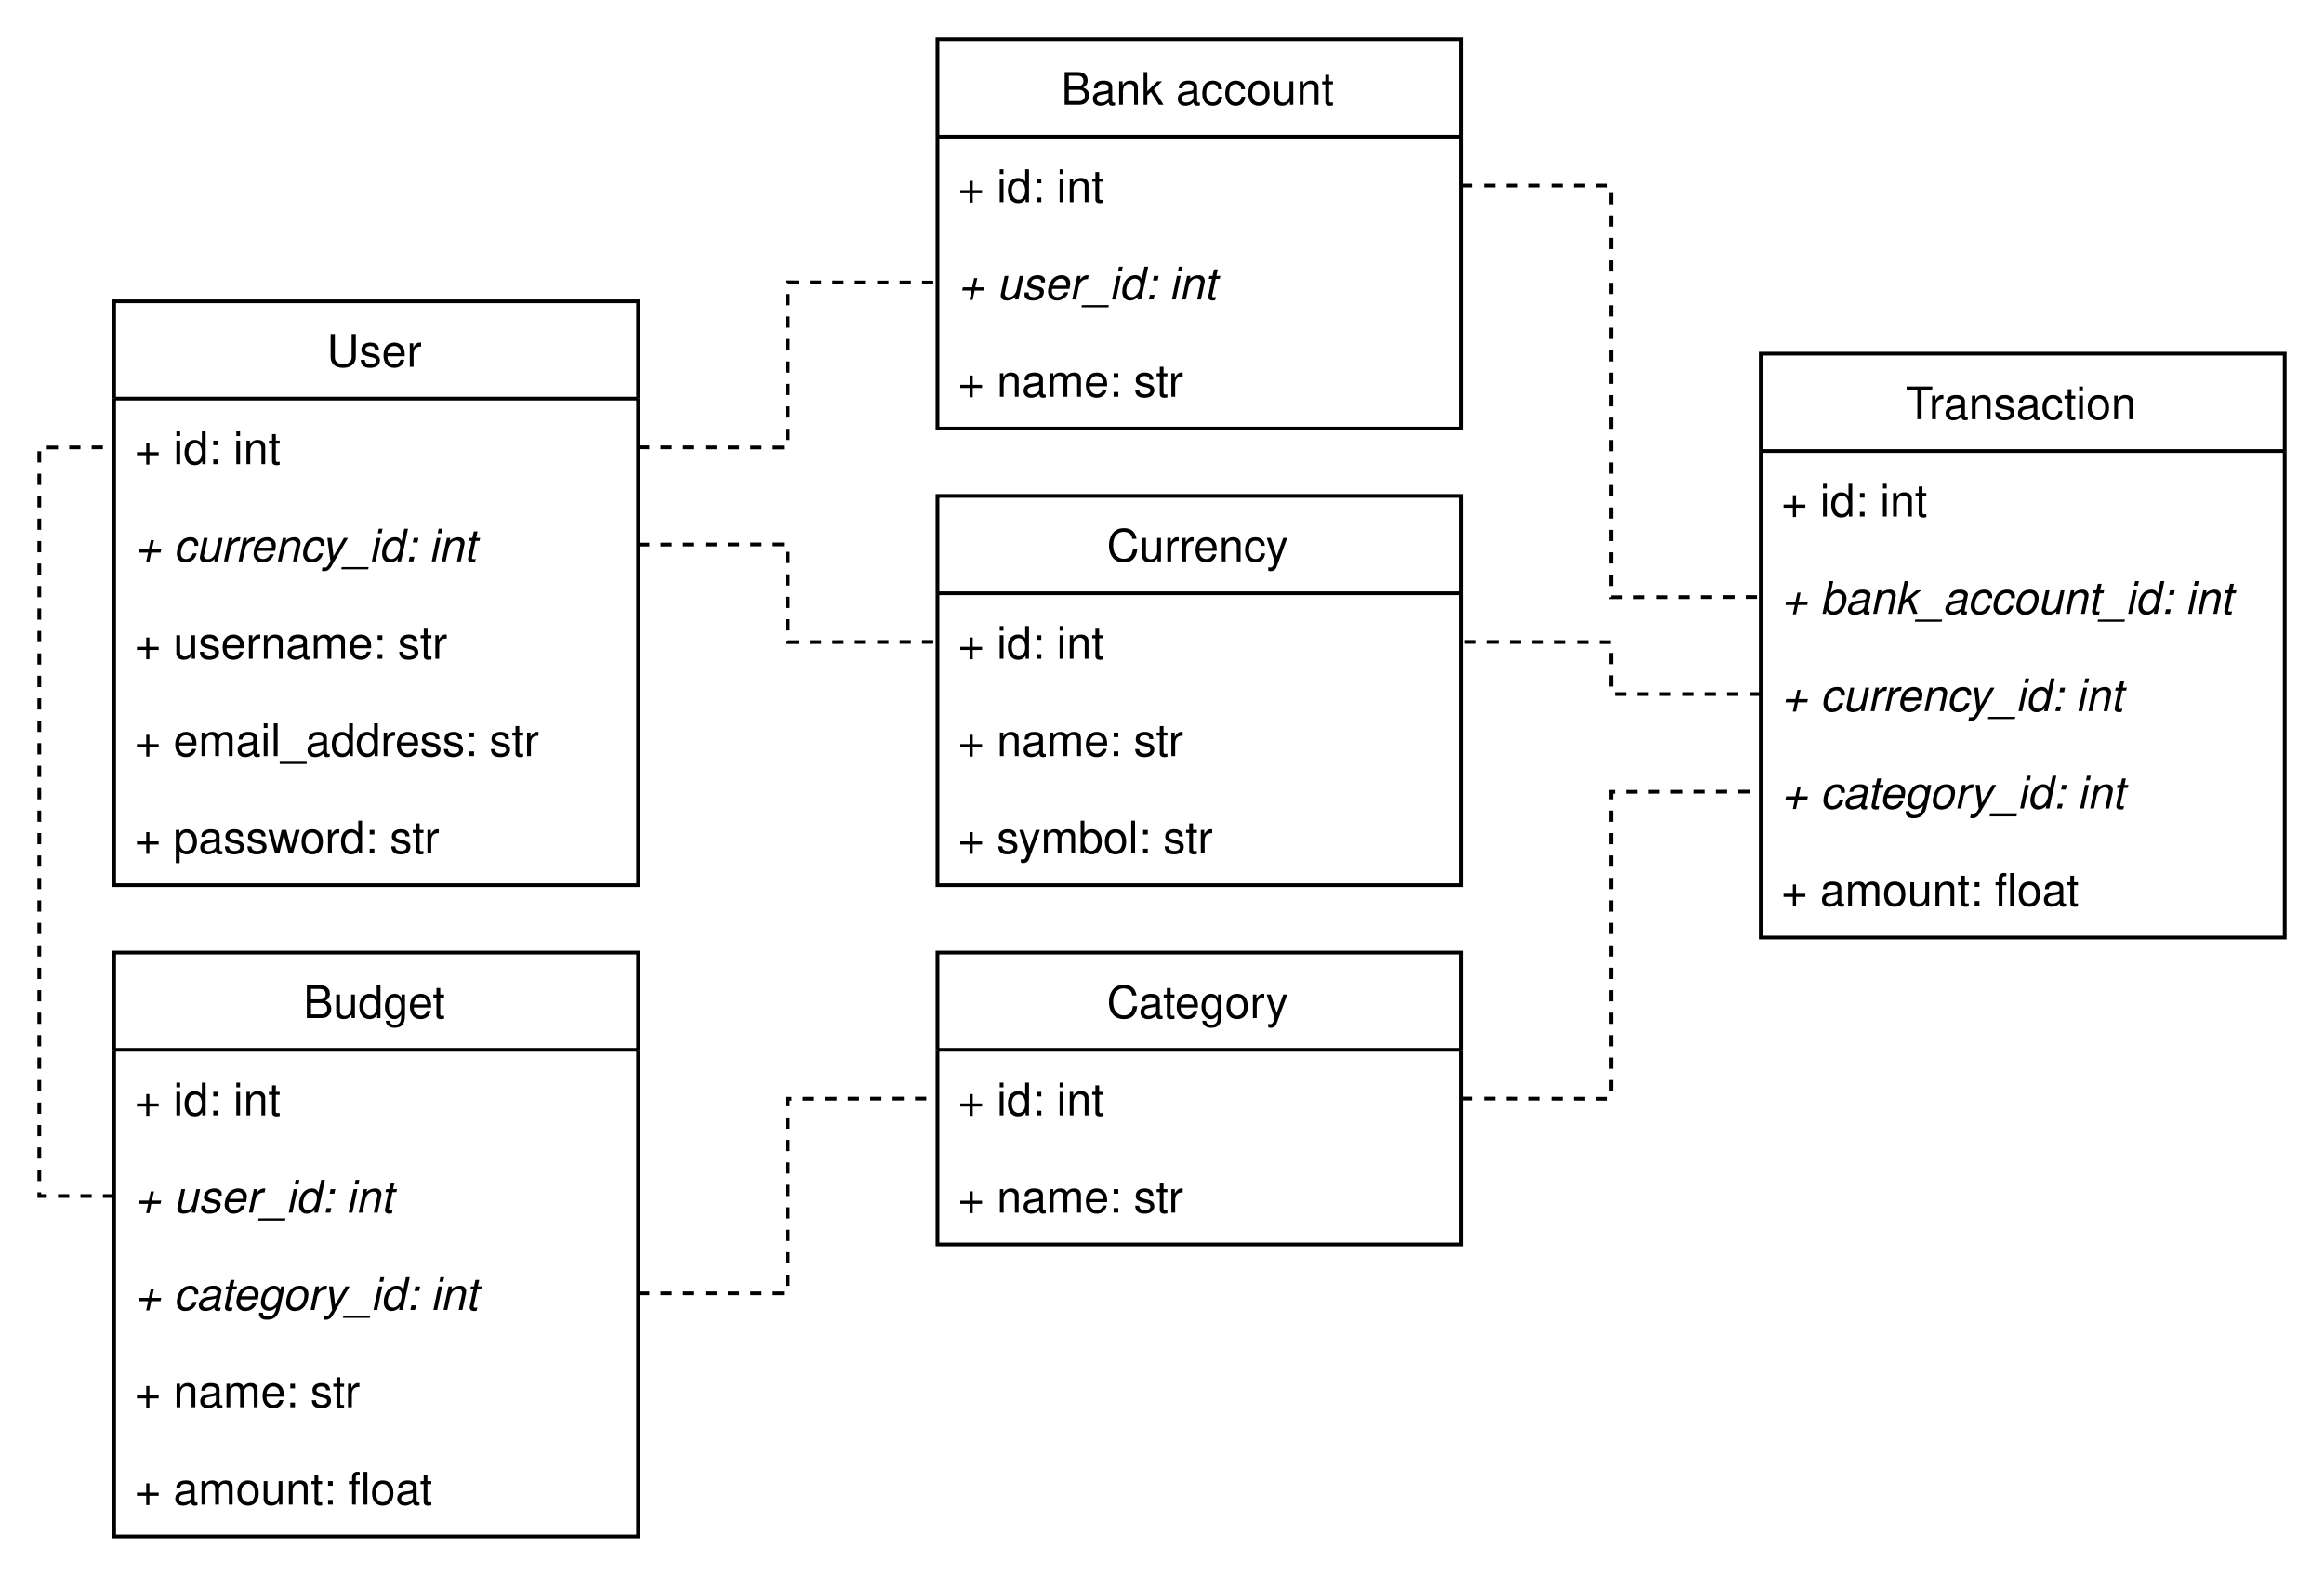
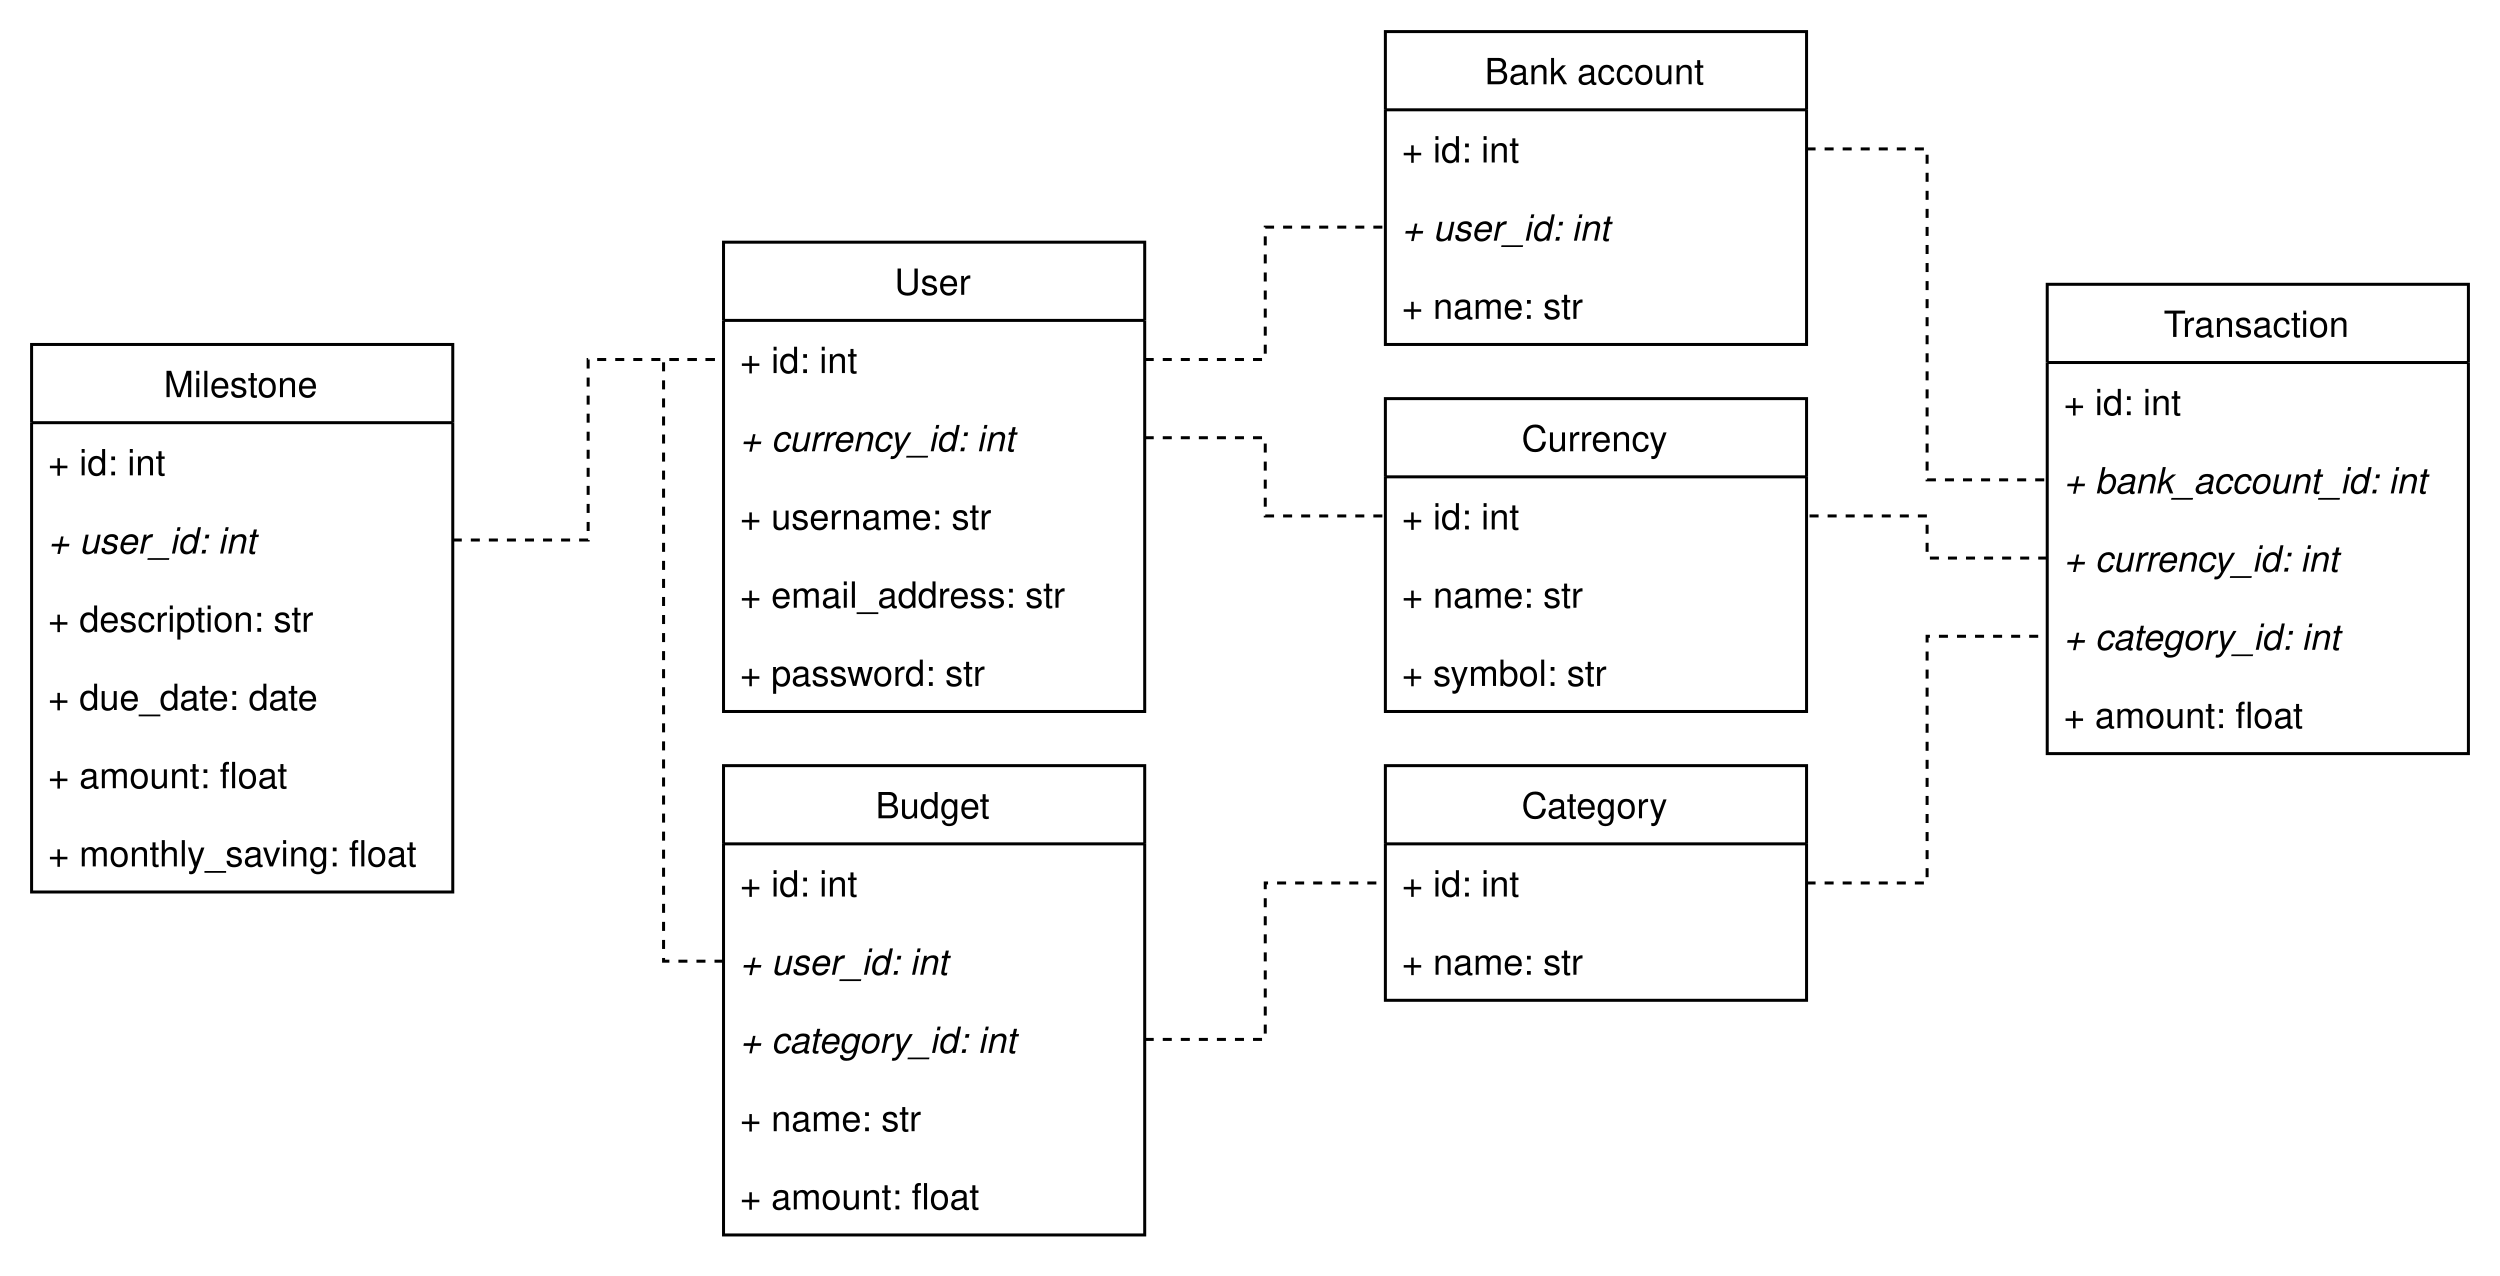
- <svg xmlns="http://www.w3.org/2000/svg" version="1.1" width="621px" height="424px" viewBox="-0.5 -0.5 621 424" content="&lt;mxfile host=&quot;app.diagrams.net&quot; modified=&quot;2022-11-17T09:29:36.815Z&quot; agent=&quot;5.0 (Windows NT 10.0; Win64; x64) AppleWebKit/537.36 (KHTML, like Gecko) Chrome/107.0.0.0 Safari/537.36&quot; etag=&quot;z0_OmRBKhS8lNMGH6WQk&quot; version=&quot;20.5.3&quot; type=&quot;google&quot; pages=&quot;2&quot;&gt;&lt;diagram id=&quot;XbjiRcQghWs7QBa4_PHC&quot; name=&quot;Pagina-1&quot;&gt;7Vxtc5s4EP41nrn70AwSBuyPjZ00M21urpfmLrlvspENLUYuyHGSX18RJGMsYdPwIqV3HzJjvSBgd59Hu6slA3uyevyQoHVwTXwcDaC1TEJ/YE8HEAL2xzrWaIlLHdmMm/BZdFq8dxP6OC1NpIRENFyXO+ckjvGclvpQkpBtedqCRPJj3MxRhKXef0KfBrwXuONi4AqHy4DfaQS9fGCFxGT+4GmAfLLd67IvBvYkIYTmv1aPExxlkhFyya+7rBjdPViCY1rngsXHz1t6bt+uF7dfJ7cf0Xz14L0b8mejT+KFsc/enzdJQgOyJDGKLore84RsYh9nq1qsVcz5RMiadQLW+RVT+sR1hzaUsK6AriI+yh44ebrj17807rPGmSOa08f9wenTruW/zzTImjGJcd5zGUYRH5clwoWUkk0yx0fEIAwJJUtMj8yz83mZjPZuwOX9AZMVZs/LJiQ4QjR8KNsQ4pa33M0rtMV+cIX9hPLcfN0HFG34nX5jt5rEvyuV+gnNGPBKikBRuIzZ7zkTGE5YxwNOaMiM/z0fWIW+n+scp+Ezmr2sl4l6TcKYvryPcz5wpkrhHzM4jk6+YgGS7AHw41HZ8tF31hl0XQ62p7wP5q3a0ueL/5m9TLEygKpFxfVksUiZjRzqbveAr1cncLWA8TGkdwX8WOt+b6RAYtYogCgAXGD2vgRZUwEMHKMQDEYyhC3TISzstDmGGYSbIZZDVLBKqxj9Hl/6393n4C/Xn00W8P6PyWgkNgBN+yUYdLBfHkChNfwp5Qd7Qpvy5o55YJOwUg2rfbVU2+YxrEHbbQa3HvZASUW3KZP0oX4KSGVq2QYhxTdr9GKhWxZklLVWadX1iQq6VtknsHl7W8QEI94V7EUDYlrrGweU5HSO4m/ZneZzJhuqXWIOPC0xAPoUmaOVuo0JdeyanhI0ylHyZOrOQh1gsp/ktOgmAQBKcALNiFzEUMBSrdo9zduSOgN2U4mzArKabdJe+MoeH/AV9M6cehzvdMXxUC9jmRLbjeoyFjCKsqDC3TSes4TNtZKf8SzXKYOqHdYq52dAF8HfMUPcU+iXBMUpmtOQxPo9LrssbNvT7KOKzcUM/gLa+Gv8Jj0ukQU1KVo+nZqyWvS5LHvcjK96CJeBUhn/ORehLsRGZkFMdoPN9xCEybUBMduzPdMhNpZ0hBaL7GBZZ7Qi7fVWzb2+s1hl9D8RvaBjWHez94yiIuEEvikqEkbXzmHy2HgqEsa1n/Xd+EvcMNvrhwnOQxg2ilPaTcpcfzjimURR+sIRcQR++qx8aBRFAXknNp+ihNG14y2N7GYUJY7L3fIVHTKWnANLVXTVo+sk8ZJ210neeieI4iXhaxvG60OrLL/hENZNlHd2GKq3KsOYo71dPexJ59MyitmhopDR+FSTMLqWjvcappr4UuO+iH3HG4XKlgxR6zVDFLRmCubqMzqGO0rakZSi+sBy+mT5sVaO6qRy7FUc5b1NjrLfYjpcGF0r3qftuSVMiVqtpqd5Q+WqPVCYXFOye5XsmxKtFAaHnk4KU9YXypR/HUbMr8wIopGjWiEchQir5aWvPk8pK73f1RhRJ1xd/1ujTrgvrlfevOK7Gp2JhjbrhIcnmB46oMzJ7RB9mc464fljJtdurVkjsgLDA7bqtdbsGf4dfvk2+3wVTP+d3lzdXW/Aje7vALvIjf4sXynlooiolfNgT3ylvLkiMarbNX0lX1Xb5tGjG2ipyaVxeWx5Va8DylK+seZS9S4OU3tFY8WXMP2gESiOUn8lODon3AfbsxqepAq82X3hTY5sJpuEiWHeMAPfgq/gjg+PK/pMtyulpfcc1YjYptoHqFvnqYudFB8cv9HYpto2j/kKYAxacg66OEQ9Zld7KtukioxLjwHMISkZEMDo+d8J5pNS3c/9RlpdJnkD/qVYyT3hMoGx47RCSuAAXt2Rkly6rDmpIjlKboecxJrFP27KRVr8byv74gc=&lt;/diagram&gt;&lt;diagram id=&quot;Fi_qmLKG6iEliggEtveL&quot; name=&quot;Pagina-2&quot;&gt;7Vxtc6I6FP41frx3JL5/rNp2d9bO7WzvS+9+6aQQIdtAvCGu2l9/EwgiQpQqiLObGac1h4SE8zxwznmMtjoTf33P4MJ7oA4iLdB21q3OtAXACLTFX2nYxIbuCMQGl2EnNlmp4Qm/I2VU49wldlCY6cgpJRwvskabBgGyecYGGaOrbLc5JdlZF9BFOcOTDUne+g92uKesVn+UHviEsOupqYdgEB/wYdJZXUnoQYeudkyd21Znwijl8Tt/PUFE+i7xSzzuTnN0uzCGAl5mwMPzOxs7VvjtcTB9mQXB5//Q37+ps/yAZKku+K8QMbVgvkm8EK6wT2AgWuM5DfiTOtIWbdvDxJnBDV3KVYQc2m9Ja+xRht9Ff0jEIUsYxGHGFcigL8+GCZlQQpkwBDSaIB30JE+mpmEoFMMek6u19kwPcJ3pOIMhTxZICYGLEL9GS5YDfchcHIwp59RXnZQbEONorfWvtUVNsB1RH3G2EV3UgE5CWcX0Tk+1Vzu86Sqbt0MZq9dXfFVcdbfnTuEUbxSiH0AX5NBtgbEadCP/iyvbh1o4gEdIMfqG9qApQAsS7AaiSdBcDpMexOLuuVFmThfyZAto48CdRX2m3dTyVXlBmqgYOyfRHeJhx0GBBJNyyOHrlmwLKpYceak3Fi/hzEn7916rJxY+EW0rbYuX7M74hAbiWiCOQESCFiskqZHhcbcU/PobKM8JxQHQL0cBUAEDloP71Vf/zmb0Pni7uf3jzaPfCu7vmAH2kokLszcvhgpZKoC6qNADl6NC4fI6GiosxQM/gD6KeSAc9MvyoC7oB8OGoe9qoEc+xOQFOo4ImqHBvy78rXa3YQL0NARYwDBcUeYY7GvDvlMyC6wN+34O+zEM3uRMtk2XBWHfJPvHk/1eJ5vsg2HZZD95FlSO88Ak+3Un+/2rSfYLlzc8kOGZRL+6RP8wDRpP9EcaGpgk/7xAfxj2xpP8RH7awZSJ+O4gRzlROMWjLg0gmVEJTxQevyPONypIwyWnMiZzPwnhwiFs86zGR41/ZUO4WjWn692D08225dxI8TXli7DcYXlB0XEHhl60rmiSNebPO+93phCtdAbZ2E7guCi5k9Pruk2tCmfZ73CIFw6jS2ajA55VN7RIZ1x0iCDDYoIwRCDHP7LrqB7+vNTzJ4NBCG2OaWCSvBOSvEFvT9Htl6zj6lN0LSPp1i/pXo+mW7w+nZL3Kuq6F1XVmXyvQmH3epTd7/OZO3vvztH8C76fzEaf6dNMm/cbkf/iXGg+C9RpvTbkyKXMkOFyZGhe97V0wi/0I+kvIoLwO/x1qVAf+o0rv1Y/h+rxuqmxmjFbEx4pICus7gYlq7s47WqsvMvLuxP1RDe1XQUCfg+UfFYnEb56hHVpnAnY1ZV2gysv7Yx2W1OsPgx845o9yIu3P0uoPkXerTC8J4/V4/G922R8B3n5drx05IpNdD9/L27p6F7jXlyj3NYe3nWsuJbwDnTijPmEvlph5ggRmg/3Ol3GqHQXJ0Pjki3QfZ5jkv7zkv4jwDcvz4L83kwjz14K/cbl2eSbgj9hzVdh/ZaEyuP1W6Pbb8DQgFkCzG5JMMGFsCz8PD1/X54N1McUk1N33V3RRrpD30bcRb8QgHPRV0MfaZQ9byX/9t52rkQkSE4Rr0uN2uPQdhmn0yqv8EzUBo0c34zG8/FPcLrtklVdJV/B0PPWSDwVSTz6m+gqFJ7C5ekEHlPKlU7mT4C98R14ujou3PivlBjg6wL+ktpN4fJGjWb928bVZP2H9qfWnvZpkBTN9Fd24mQu/amizu3/&lt;/diagram&gt;&lt;/mxfile&gt;" style="background-color: rgb(255, 255, 255);">
+ <svg xmlns="http://www.w3.org/2000/svg" version="1.1" width="831px" height="424px" viewBox="-0.5 -0.5 831 424" content="&lt;mxfile host=&quot;app.diagrams.net&quot; modified=&quot;2022-11-17T09:53:35.088Z&quot; agent=&quot;5.0 (Windows NT 10.0; Win64; x64) AppleWebKit/537.36 (KHTML, like Gecko) Chrome/107.0.0.0 Safari/537.36&quot; etag=&quot;NIjxlLMjN4sJdevottyI&quot; version=&quot;20.5.3&quot; type=&quot;google&quot; pages=&quot;2&quot;&gt;&lt;diagram id=&quot;XbjiRcQghWs7QBa4_PHC&quot; name=&quot;Pagina-1&quot;&gt;7Vxtc5s4EP41nrn70AwSBuyPjZ00M21urpfmLrlvspENLUYuyHGSX18RJGMsYdPwIqV3HzJjvSBgd59Hu6slA3uyevyQoHVwTXwcDaC1TEJ/YE8HEAL2xzrWaIlLHdmMm/BZdFq8dxP6OC1NpIRENFyXO+ckjvGclvpQkpBtedqCRPJj3MxRhKXef0KfBrwXuONi4AqHy4DfaQS9fGCFxGT+4GmAfLLd67IvBvYkIYTmv1aPExxlkhFyya+7rBjdPViCY1rngsXHz1t6bt+uF7dfJ7cf0Xz14L0b8mejT+KFsc/enzdJQgOyJDGKLore84RsYh9nq1qsVcz5RMiadQLW+RVT+sR1hzaUsK6AriI+yh44ebrj17807rPGmSOa08f9wenTruW/zzTImjGJcd5zGUYRH5clwoWUkk0yx0fEIAwJJUtMj8yz83mZjPZuwOX9AZMVZs/LJiQ4QjR8KNsQ4pa33M0rtMV+cIX9hPLcfN0HFG34nX5jt5rEvyuV+gnNGPBKikBRuIzZ7zkTGE5YxwNOaMiM/z0fWIW+n+scp+Ezmr2sl4l6TcKYvryPcz5wpkrhHzM4jk6+YgGS7AHw41HZ8tF31hl0XQ62p7wP5q3a0ueL/5m9TLEygKpFxfVksUiZjRzqbveAr1cncLWA8TGkdwX8WOt+b6RAYtYogCgAXGD2vgRZUwEMHKMQDEYyhC3TISzstDmGGYSbIZZDVLBKqxj9Hl/6393n4C/Xn00W8P6PyWgkNgBN+yUYdLBfHkChNfwp5Qd7Qpvy5o55YJOwUg2rfbVU2+YxrEHbbQa3HvZASUW3KZP0oX4KSGVq2QYhxTdr9GKhWxZklLVWadX1iQq6VtknsHl7W8QEI94V7EUDYlrrGweU5HSO4m/ZneZzJhuqXWIOPC0xAPoUmaOVuo0JdeyanhI0ylHyZOrOQh1gsp/ktOgmAQBKcALNiFzEUMBSrdo9zduSOgN2U4mzArKabdJe+MoeH/AV9M6cehzvdMXxUC9jmRLbjeoyFjCKsqDC3TSes4TNtZKf8SzXKYOqHdYq52dAF8HfMUPcU+iXBMUpmtOQxPo9LrssbNvT7KOKzcUM/gLa+Gv8Jj0ukQU1KVo+nZqyWvS5LHvcjK96CJeBUhn/ORehLsRGZkFMdoPN9xCEybUBMduzPdMhNpZ0hBaL7GBZZ7Qi7fVWzb2+s1hl9D8RvaBjWHez94yiIuEEvikqEkbXzmHy2HgqEsa1n/Xd+EvcMNvrhwnOQxg2ilPaTcpcfzjimURR+sIRcQR++qx8aBRFAXknNp+ihNG14y2N7GYUJY7L3fIVHTKWnANLVXTVo+sk8ZJ210neeieI4iXhaxvG60OrLL/hENZNlHd2GKq3KsOYo71dPexJ59MyitmhopDR+FSTMLqWjvcappr4UuO+iH3HG4XKlgxR6zVDFLRmCubqMzqGO0rakZSi+sBy+mT5sVaO6qRy7FUc5b1NjrLfYjpcGF0r3qftuSVMiVqtpqd5Q+WqPVCYXFOye5XsmxKtFAaHnk4KU9YXypR/HUbMr8wIopGjWiEchQir5aWvPk8pK73f1RhRJ1xd/1ujTrgvrlfevOK7Gp2JhjbrhIcnmB46oMzJ7RB9mc464fljJtdurVkjsgLDA7bqtdbsGf4dfvk2+3wVTP+d3lzdXW/Aje7vALvIjf4sXynlooiolfNgT3ylvLkiMarbNX0lX1Xb5tGjG2ipyaVxeWx5Va8DylK+seZS9S4OU3tFY8WXMP2gESiOUn8lODon3AfbsxqepAq82X3hTY5sJpuEiWHeMAPfgq/gjg+PK/pMtyulpfcc1YjYptoHqFvnqYudFB8cv9HYpto2j/kKYAxacg66OEQ9Zld7KtukioxLjwHMISkZEMDo+d8J5pNS3c/9RlpdJnkD/qVYyT3hMoGx47RCSuAAXt2Rkly6rDmpIjlKboecxJrFP27KRVr8byv74gc=&lt;/diagram&gt;&lt;diagram id=&quot;Fi_qmLKG6iEliggEtveL&quot; name=&quot;Pagina-2&quot;&gt;7Vzvc6I4GP5r/Hg3AqL2Y7U/tnt2trf2bnv7xUkhQraBeCFU7V+/CQZRIUotiLObmc7UBAIveR54n/cJ2rKGweKWgpl/T1yIW2bbXbSsq5ZpGu2Oxf+JnuWqx7Z7qw6PIlfulHWM0RtMR8reGLkw2tqREYIZmm13OiQMocO2+gClZL6925Tg7bPOgAdzHWMH4HzvN+QyX/Ya3YtswyeIPF+eum/K6wtAurO8ksgHLplvdFnXLWtICWGrT8FiCLGYvHReVuNuFFvXgVEYsjID7p/e6MA1ou8PvavJKAzv/of//iGP8gpwLC/4nwhSGTBbprMQzVGAQchbgykJ2VhuafO24yPsjsCSxCKKiAHnJW0NfELRG98fYL7J4B18M2USZLMrjoYwHhJMKO8ISXKCbNBYHEyehsKID3tIr9bY6boHi60dRyBiaYAEYzCL0HMSshgYAOqhcEAYI4HcSU4DpAwulPNrrFHjdIckgIwu+S5ygJVSVjLdsmV7vsGbjuzzNyhj2F3JV8lVb33sDE7+QSL6DnTNHLotcyAHXYr//Mp2oeYTwBKkKHmBO9AUoAUw8kLexHAqhokZRPzuuZTdjMzEwWbAQaE3Sva56mQ9X+UsiC7Cx05xcof4yHVhKMAkDDDwvCbbjPCQk1myB/yPT+aw/afdsnngQ942sjb/E7tTNiQhvxaAEhAhp8UcCmps8bhTCn71DZTnhOSA2S1HAbMCBsS92/nX4Mah5DZ8ubz+8uKT7wX394oBTkz5hTnLiabCNhXMuqhgm6ejQmF4loIKMX/ghyCAKx7wCfpteVAX9L1+w9B3FNDDACA8Aa7Lk2ak8a8Lf66CGyaArSDADETRnFBXY18b9lZJFVgb9t0c9gMQvogzOQ6JC9K+FvuHxb5tbYt9s19W7KfPgspx7mmxX7fY756N2C8Mr79H4WmhX53Q30+DxoX+hYIGWuR/LNHvh71xkZ/aTxuYUp7fXejKSeST4hOPhACPiIAnSY8/IGNLmaRBzIjIySxIUzifELp8kuOTxn+iwadaNq8WmxuvluuWeynM14wvvOcGiQtKtrsg8pO4kpMsEHva+LxxCt7KziAa6xO4Hkzv5Oy6rrNeibPYb3+K5xNGYurAPTMrb2guZzy4jyD9YoJQiAFDr9txVA9/3up5pCCMgMMQCbXIO0Lk9ewdR7dbso6rz9E1tKVbv6V7Pp5ucXwqJ++Z13UTWdVpvVehsXs+zu6P6cgbvXWmcPoXuh2OLu7IeKTU/drkPzkXmleBKq/XAQx6hGoynI4Mzfu+hsr4BUFi/SVE4PMOfl8q1Id+486v0c2herhuaqxm3K4JDxSQFVZ3vZLV3Up2NVbe5e3doXyi69quAgPfNks+q9MMXz3CKhmnE3Z1pV3vzEs77d3WlKv3A9+4Z2/mzdtfJVUfY+9WmN7Tx+rh/N5pMr+beft2ELsiYp3dP/4ubunsXuO7uNq5rT29q1hxLundVJkzeoW+WmPmABGaT/cqX0a7dCcnQ+OWralaz9Gi/2Oi/wDwzduzZv7dTG3Pngr9xu3Z9JuCv2DNV2H9lqbKw/Vbo6/fmH0NZgkwOyXBNE+EZeF6ev6+/DBQ73NMjn3r7oxepNv3bcRN9AsB+Cj6cugDSdTz2vJv77zOlZoE6SFWcclROxxah3E8rfIOz1C+oJHjm/Z43r+C02mXrOoq+QqGmrfa4qnI4lHfRGfh8BSGpzJ4dClXWswfAXvjb+Cp6rhoGTwTrIGvC/hTejeF4V00qvrXjbNR/fveT61d9pVF0n76/Hj3+dPcu/n7wfs2fvwyb0cF6uweYc5eMTdanr1fnvV3xHa/7Apc36wJYa3OqlRn6pvoLNRZYXj6C7LvoEG5FZcjaHBKtVYYnkqtuTByKJol35fTkq0m9E8p2QrDU/1OghvDiQuYLNOSTxr7arE/6YpbcXxtBfp6xa128E+54FYcn+rX8AKe9ny8nETglc+9JkGNJLCb1oDNVux1/o5C66iKfZ9QbmqZjjez38VdLb9kvy5sXf8E&lt;/diagram&gt;&lt;/mxfile&gt;" style="background-color: rgb(255, 255, 255);">
  <defs>
-     <clipPath id="mx-clip-34-111-132-26-0">
-       <rect x="34" y="111" width="132" height="26" />
-     </clipPath>
-     <clipPath id="mx-clip-34-137-132-26-0">
-       <rect x="34" y="137" width="132" height="26" />
-     </clipPath>
-     <clipPath id="mx-clip-34-163-132-26-0">
-       <rect x="34" y="163" width="132" height="26" />
-     </clipPath>
-     <clipPath id="mx-clip-34-189-132-26-0">
-       <rect x="34" y="189" width="132" height="26" />
-     </clipPath>
-     <clipPath id="mx-clip-34-215-132-26-0">
-       <rect x="34" y="215" width="132" height="26" />
-     </clipPath>
-     <clipPath id="mx-clip-254-41-132-26-0">
-       <rect x="254" y="41" width="132" height="26" />
-     </clipPath>
-     <clipPath id="mx-clip-254-67-132-26-0">
-       <rect x="254" y="67" width="132" height="26" />
-     </clipPath>
-     <clipPath id="mx-clip-254-93-132-26-0">
-       <rect x="254" y="93" width="132" height="26" />
-     </clipPath>
-     <clipPath id="mx-clip-474-125-132-26-0">
-       <rect x="474" y="125" width="132" height="26" />
-     </clipPath>
-     <clipPath id="mx-clip-474-151-132-26-0">
-       <rect x="474" y="151" width="132" height="26" />
-     </clipPath>
-     <clipPath id="mx-clip-474-177-132-26-0">
-       <rect x="474" y="177" width="132" height="26" />
-     </clipPath>
-     <clipPath id="mx-clip-474-203-132-26-0">
-       <rect x="474" y="203" width="132" height="26" />
-     </clipPath>
-     <clipPath id="mx-clip-474-229-132-26-0">
-       <rect x="474" y="229" width="132" height="26" />
-     </clipPath>
-     <clipPath id="mx-clip-254-285-132-26-0">
-       <rect x="254" y="285" width="132" height="26" />
-     </clipPath>
-     <clipPath id="mx-clip-254-311-132-26-0">
-       <rect x="254" y="311" width="132" height="26" />
-     </clipPath>
-     <clipPath id="mx-clip-34-285-132-26-0">
-       <rect x="34" y="285" width="132" height="26" />
-     </clipPath>
-     <clipPath id="mx-clip-34-311-132-26-0">
-       <rect x="34" y="311" width="132" height="26" />
-     </clipPath>
-     <clipPath id="mx-clip-34-337-132-26-0">
-       <rect x="34" y="337" width="132" height="26" />
-     </clipPath>
-     <clipPath id="mx-clip-34-363-132-26-0">
-       <rect x="34" y="363" width="132" height="26" />
-     </clipPath>
-     <clipPath id="mx-clip-34-389-132-26-0">
-       <rect x="34" y="389" width="132" height="26" />
-     </clipPath>
-     <clipPath id="mx-clip-254-163-132-26-0">
-       <rect x="254" y="163" width="132" height="26" />
-     </clipPath>
-     <clipPath id="mx-clip-254-189-132-26-0">
-       <rect x="254" y="189" width="132" height="26" />
-     </clipPath>
-     <clipPath id="mx-clip-254-215-132-26-0">
-       <rect x="254" y="215" width="132" height="26" />
+     <clipPath id="mx-clip-244-111-132-26-0">
+       <rect x="244" y="111" width="132" height="26" />
+     </clipPath>
+     <clipPath id="mx-clip-244-137-132-26-0">
+       <rect x="244" y="137" width="132" height="26" />
+     </clipPath>
+     <clipPath id="mx-clip-244-163-132-26-0">
+       <rect x="244" y="163" width="132" height="26" />
+     </clipPath>
+     <clipPath id="mx-clip-244-189-132-26-0">
+       <rect x="244" y="189" width="132" height="26" />
+     </clipPath>
+     <clipPath id="mx-clip-244-215-132-26-0">
+       <rect x="244" y="215" width="132" height="26" />
+     </clipPath>
+     <clipPath id="mx-clip-464-41-132-26-0">
+       <rect x="464" y="41" width="132" height="26" />
+     </clipPath>
+     <clipPath id="mx-clip-464-67-132-26-0">
+       <rect x="464" y="67" width="132" height="26" />
+     </clipPath>
+     <clipPath id="mx-clip-464-93-132-26-0">
+       <rect x="464" y="93" width="132" height="26" />
+     </clipPath>
+     <clipPath id="mx-clip-684-125-132-26-0">
+       <rect x="684" y="125" width="132" height="26" />
+     </clipPath>
+     <clipPath id="mx-clip-684-151-132-26-0">
+       <rect x="684" y="151" width="132" height="26" />
+     </clipPath>
+     <clipPath id="mx-clip-684-177-132-26-0">
+       <rect x="684" y="177" width="132" height="26" />
+     </clipPath>
+     <clipPath id="mx-clip-684-203-132-26-0">
+       <rect x="684" y="203" width="132" height="26" />
+     </clipPath>
+     <clipPath id="mx-clip-684-229-132-26-0">
+       <rect x="684" y="229" width="132" height="26" />
+     </clipPath>
+     <clipPath id="mx-clip-464-285-132-26-0">
+       <rect x="464" y="285" width="132" height="26" />
+     </clipPath>
+     <clipPath id="mx-clip-464-311-132-26-0">
+       <rect x="464" y="311" width="132" height="26" />
+     </clipPath>
+     <clipPath id="mx-clip-244-285-132-26-0">
+       <rect x="244" y="285" width="132" height="26" />
+     </clipPath>
+     <clipPath id="mx-clip-244-311-132-26-0">
+       <rect x="244" y="311" width="132" height="26" />
+     </clipPath>
+     <clipPath id="mx-clip-244-337-132-26-0">
+       <rect x="244" y="337" width="132" height="26" />
+     </clipPath>
+     <clipPath id="mx-clip-244-363-132-26-0">
+       <rect x="244" y="363" width="132" height="26" />
+     </clipPath>
+     <clipPath id="mx-clip-244-389-132-26-0">
+       <rect x="244" y="389" width="132" height="26" />
+     </clipPath>
+     <clipPath id="mx-clip-464-163-132-26-0">
+       <rect x="464" y="163" width="132" height="26" />
+     </clipPath>
+     <clipPath id="mx-clip-464-189-132-26-0">
+       <rect x="464" y="189" width="132" height="26" />
+     </clipPath>
+     <clipPath id="mx-clip-464-215-132-26-0">
+       <rect x="464" y="215" width="132" height="26" />
+     </clipPath>
+     <clipPath id="mx-clip-14-145-132-26-0">
+       <rect x="14" y="145" width="132" height="26" />
+     </clipPath>
+     <clipPath id="mx-clip-14-171-132-26-0">
+       <rect x="14" y="171" width="132" height="26" />
+     </clipPath>
+     <clipPath id="mx-clip-14-197-132-26-0">
+       <rect x="14" y="197" width="132" height="26" />
+     </clipPath>
+     <clipPath id="mx-clip-14-223-132-26-0">
+       <rect x="14" y="223" width="132" height="26" />
+     </clipPath>
+     <clipPath id="mx-clip-14-249-132-26-0">
+       <rect x="14" y="249" width="132" height="26" />
+     </clipPath>
+     <clipPath id="mx-clip-14-275-132-26-0">
+       <rect x="14" y="275" width="132" height="26" />
    </clipPath>
  </defs>
  <g>
-     <path d="M 30 106 L 30 80 L 170 80 L 170 106" fill="none" stroke="rgb(0, 0, 0)" stroke-miterlimit="10" pointer-events="all" />
-     <path d="M 30 106 L 30 236 L 170 236 L 170 106" fill="none" stroke="rgb(0, 0, 0)" stroke-miterlimit="10" pointer-events="none" />
-     <path d="M 30 106 L 170 106" fill="none" stroke="rgb(0, 0, 0)" stroke-miterlimit="10" pointer-events="none" />
-     <g fill="rgb(0, 0, 0)" font-family="Helvetica" pointer-events="none" text-anchor="middle" font-size="12px">
-       <text x="99.5" y="97.5">User</text>
-     </g>
-     <g fill="rgb(0, 0, 0)" font-family="Helvetica" text-decoration="underline" pointer-events="none" clip-path="url(#mx-clip-34-111-132-26-0)" font-size="12px">
-       <text x="35.5" y="123.5">+ id: int</text>
-     </g>
-     <g fill="rgb(0, 0, 0)" font-family="Helvetica" font-style="italic" pointer-events="none" clip-path="url(#mx-clip-34-137-132-26-0)" font-size="12px">
-       <text x="35.5" y="149.5">+ currency_id: int</text>
-     </g>
-     <g fill="rgb(0, 0, 0)" font-family="Helvetica" pointer-events="none" clip-path="url(#mx-clip-34-163-132-26-0)" font-size="12px">
-       <text x="35.5" y="175.5">+ username: str</text>
-     </g>
-     <g fill="rgb(0, 0, 0)" font-family="Helvetica" pointer-events="none" clip-path="url(#mx-clip-34-189-132-26-0)" font-size="12px">
-       <text x="35.5" y="201.5">+ email_address: str</text>
-     </g>
-     <g fill="rgb(0, 0, 0)" font-family="Helvetica" pointer-events="none" clip-path="url(#mx-clip-34-215-132-26-0)" font-size="12px">
-       <text x="35.5" y="227.5">+ password: str</text>
-     </g>
-     <path d="M 250 36 L 250 10 L 390 10 L 390 36" fill="none" stroke="rgb(0, 0, 0)" stroke-miterlimit="10" pointer-events="none" />
-     <path d="M 250 36 L 250 114 L 390 114 L 390 36" fill="none" stroke="rgb(0, 0, 0)" stroke-miterlimit="10" pointer-events="none" />
-     <path d="M 250 36 L 390 36" fill="none" stroke="rgb(0, 0, 0)" stroke-miterlimit="10" pointer-events="none" />
-     <g fill="rgb(0, 0, 0)" font-family="Helvetica" pointer-events="none" text-anchor="middle" font-size="12px">
-       <text x="319.5" y="27.5">Bank account</text>
-     </g>
-     <g fill="rgb(0, 0, 0)" font-family="Helvetica" text-decoration="underline" pointer-events="none" clip-path="url(#mx-clip-254-41-132-26-0)" font-size="12px">
-       <text x="255.5" y="53.5">+ id: int</text>
-     </g>
-     <g fill="rgb(0, 0, 0)" font-family="Helvetica" font-style="italic" pointer-events="none" clip-path="url(#mx-clip-254-67-132-26-0)" font-size="12px">
-       <text x="255.5" y="79.5">+ user_id: int</text>
-     </g>
-     <g fill="rgb(0, 0, 0)" font-family="Helvetica" pointer-events="none" clip-path="url(#mx-clip-254-93-132-26-0)" font-size="12px">
-       <text x="255.5" y="105.5">+ name: str</text>
-     </g>
-     <path d="M 170 119 L 210 119.06 L 210 74.94 L 250 75" fill="none" stroke="rgb(0, 0, 0)" stroke-miterlimit="10" stroke-dasharray="3 3" pointer-events="none" />
-     <path d="M 470 120 L 470 94 L 610 94 L 610 120" fill="none" stroke="rgb(0, 0, 0)" stroke-miterlimit="10" pointer-events="none" />
-     <path d="M 470 120 L 470 250 L 610 250 L 610 120" fill="none" stroke="rgb(0, 0, 0)" stroke-miterlimit="10" pointer-events="none" />
-     <path d="M 470 120 L 610 120" fill="none" stroke="rgb(0, 0, 0)" stroke-miterlimit="10" pointer-events="none" />
-     <g fill="rgb(0, 0, 0)" font-family="Helvetica" pointer-events="none" text-anchor="middle" font-size="12px">
-       <text x="539.5" y="111.5">Transaction</text>
-     </g>
-     <g fill="rgb(0, 0, 0)" font-family="Helvetica" text-decoration="underline" pointer-events="none" clip-path="url(#mx-clip-474-125-132-26-0)" font-size="12px">
-       <text x="475.5" y="137.5">+ id: int</text>
-     </g>
-     <g fill="rgb(0, 0, 0)" font-family="Helvetica" font-style="italic" pointer-events="none" clip-path="url(#mx-clip-474-151-132-26-0)" font-size="12px">
-       <text x="475.5" y="163.5">+ bank_account_id: int</text>
-     </g>
-     <g fill="rgb(0, 0, 0)" font-family="Helvetica" font-style="italic" pointer-events="none" clip-path="url(#mx-clip-474-177-132-26-0)" font-size="12px">
-       <text x="475.5" y="189.5">+ currency_id: int</text>
-     </g>
-     <g fill="rgb(0, 0, 0)" font-family="Helvetica" font-style="italic" pointer-events="none" clip-path="url(#mx-clip-474-203-132-26-0)" font-size="12px">
-       <text x="475.5" y="215.5">+ category_id: int</text>
-     </g>
-     <g fill="rgb(0, 0, 0)" font-family="Helvetica" pointer-events="none" clip-path="url(#mx-clip-474-229-132-26-0)" font-size="12px">
-       <text x="475.5" y="241.5">+ amount: float</text>
-     </g>
-     <path d="M 390 49.06 L 430 49.06 L 430 159.06 L 470 159" fill="none" stroke="rgb(0, 0, 0)" stroke-miterlimit="10" stroke-dasharray="3 3" pointer-events="none" />
-     <path d="M 250 280 L 250 254 L 390 254 L 390 280" fill="none" stroke="rgb(0, 0, 0)" stroke-miterlimit="10" pointer-events="none" />
-     <path d="M 250 280 L 250 332 L 390 332 L 390 280" fill="none" stroke="rgb(0, 0, 0)" stroke-miterlimit="10" pointer-events="none" />
-     <path d="M 250 280 L 390 280" fill="none" stroke="rgb(0, 0, 0)" stroke-miterlimit="10" pointer-events="none" />
-     <g fill="rgb(0, 0, 0)" font-family="Helvetica" pointer-events="none" text-anchor="middle" font-size="12px">
-       <text x="319.5" y="271.5">Category</text>
-     </g>
-     <g fill="rgb(0, 0, 0)" font-family="Helvetica" text-decoration="underline" pointer-events="none" clip-path="url(#mx-clip-254-285-132-26-0)" font-size="12px">
-       <text x="255.5" y="297.5">+ id: int</text>
-     </g>
-     <g fill="rgb(0, 0, 0)" font-family="Helvetica" pointer-events="none" clip-path="url(#mx-clip-254-311-132-26-0)" font-size="12px">
-       <text x="255.5" y="323.5">+ name: str</text>
-     </g>
-     <path d="M 390 293 L 430 293.06 L 430 211.06 L 470 211" fill="none" stroke="rgb(0, 0, 0)" stroke-miterlimit="10" stroke-dasharray="3 3" pointer-events="none" />
-     <path d="M 30 280 L 30 254 L 170 254 L 170 280" fill="none" stroke="rgb(0, 0, 0)" stroke-miterlimit="10" pointer-events="none" />
-     <path d="M 30 280 L 30 410 L 170 410 L 170 280" fill="none" stroke="rgb(0, 0, 0)" stroke-miterlimit="10" pointer-events="none" />
-     <path d="M 30 280 L 170 280" fill="none" stroke="rgb(0, 0, 0)" stroke-miterlimit="10" pointer-events="none" />
-     <g fill="rgb(0, 0, 0)" font-family="Helvetica" pointer-events="none" text-anchor="middle" font-size="12px">
-       <text x="99.5" y="271.5">Budget</text>
-     </g>
-     <g fill="rgb(0, 0, 0)" font-family="Helvetica" text-decoration="underline" pointer-events="none" clip-path="url(#mx-clip-34-285-132-26-0)" font-size="12px">
-       <text x="35.5" y="297.5">+ id: int</text>
-     </g>
-     <g fill="rgb(0, 0, 0)" font-family="Helvetica" font-style="italic" pointer-events="none" clip-path="url(#mx-clip-34-311-132-26-0)" font-size="12px">
-       <text x="35.5" y="323.5">+ user_id: int</text>
-     </g>
-     <g fill="rgb(0, 0, 0)" font-family="Helvetica" font-style="italic" pointer-events="none" clip-path="url(#mx-clip-34-337-132-26-0)" font-size="12px">
-       <text x="35.5" y="349.5">+ category_id: int</text>
-     </g>
-     <g fill="rgb(0, 0, 0)" font-family="Helvetica" pointer-events="none" clip-path="url(#mx-clip-34-363-132-26-0)" font-size="12px">
-       <text x="35.5" y="375.5">+ name: str</text>
-     </g>
-     <g fill="rgb(0, 0, 0)" font-family="Helvetica" pointer-events="none" clip-path="url(#mx-clip-34-389-132-26-0)" font-size="12px">
-       <text x="35.5" y="401.5">+ amount: float</text>
-     </g>
-     <path d="M 170 345.06 L 210 345.06 L 210 293.06 L 250 293" fill="none" stroke="rgb(0, 0, 0)" stroke-miterlimit="10" stroke-dasharray="3 3" pointer-events="none" />
-     <path d="M 30 319.06 L 10 319.06 L 10 119.06 L 30 119" fill="none" stroke="rgb(0, 0, 0)" stroke-miterlimit="10" stroke-dasharray="3 3" pointer-events="none" />
-     <path d="M 170 145 L 210 144.94 L 210 171.06 L 250 171" fill="none" stroke="rgb(0, 0, 0)" stroke-miterlimit="10" stroke-dasharray="3 3" pointer-events="none" />
-     <path d="M 250 158 L 250 132 L 390 132 L 390 158" fill="none" stroke="rgb(0, 0, 0)" stroke-miterlimit="10" pointer-events="none" />
-     <path d="M 250 158 L 250 236 L 390 236 L 390 158" fill="none" stroke="rgb(0, 0, 0)" stroke-miterlimit="10" pointer-events="none" />
-     <path d="M 250 158 L 390 158" fill="none" stroke="rgb(0, 0, 0)" stroke-miterlimit="10" pointer-events="none" />
-     <g fill="rgb(0, 0, 0)" font-family="Helvetica" pointer-events="none" text-anchor="middle" font-size="12px">
-       <text x="319.5" y="149.5">Currency</text>
-     </g>
-     <g fill="rgb(0, 0, 0)" font-family="Helvetica" text-decoration="underline" pointer-events="none" clip-path="url(#mx-clip-254-163-132-26-0)" font-size="12px">
-       <text x="255.5" y="175.5">+ id: int</text>
-     </g>
-     <g fill="rgb(0, 0, 0)" font-family="Helvetica" pointer-events="none" clip-path="url(#mx-clip-254-189-132-26-0)" font-size="12px">
-       <text x="255.5" y="201.5">+ name: str</text>
-     </g>
-     <g fill="rgb(0, 0, 0)" font-family="Helvetica" pointer-events="none" clip-path="url(#mx-clip-254-215-132-26-0)" font-size="12px">
-       <text x="255.5" y="227.5">+ symbol: str</text>
-     </g>
-     <path d="M 470 184.94 L 430 184.94 L 430 171.06 L 390 171" fill="none" stroke="rgb(0, 0, 0)" stroke-miterlimit="10" stroke-dasharray="3 3" pointer-events="none" />
+     <path d="M 240 106 L 240 80 L 380 80 L 380 106" fill="none" stroke="rgb(0, 0, 0)" stroke-miterlimit="10" pointer-events="all" />
+     <path d="M 240 106 L 240 236 L 380 236 L 380 106" fill="none" stroke="rgb(0, 0, 0)" stroke-miterlimit="10" pointer-events="none" />
+     <path d="M 240 106 L 380 106" fill="none" stroke="rgb(0, 0, 0)" stroke-miterlimit="10" pointer-events="none" />
+     <g fill="rgb(0, 0, 0)" font-family="Helvetica" pointer-events="none" text-anchor="middle" font-size="12px">
+       <text x="309.5" y="97.5">User</text>
+     </g>
+     <g fill="rgb(0, 0, 0)" font-family="Helvetica" text-decoration="underline" pointer-events="none" clip-path="url(#mx-clip-244-111-132-26-0)" font-size="12px">
+       <text x="245.5" y="123.5">+ id: int</text>
+     </g>
+     <g fill="rgb(0, 0, 0)" font-family="Helvetica" font-style="italic" pointer-events="none" clip-path="url(#mx-clip-244-137-132-26-0)" font-size="12px">
+       <text x="245.5" y="149.5">+ currency_id: int</text>
+     </g>
+     <g fill="rgb(0, 0, 0)" font-family="Helvetica" pointer-events="none" clip-path="url(#mx-clip-244-163-132-26-0)" font-size="12px">
+       <text x="245.5" y="175.5">+ username: str</text>
+     </g>
+     <g fill="rgb(0, 0, 0)" font-family="Helvetica" pointer-events="none" clip-path="url(#mx-clip-244-189-132-26-0)" font-size="12px">
+       <text x="245.5" y="201.5">+ email_address: str</text>
+     </g>
+     <g fill="rgb(0, 0, 0)" font-family="Helvetica" pointer-events="none" clip-path="url(#mx-clip-244-215-132-26-0)" font-size="12px">
+       <text x="245.5" y="227.5">+ password: str</text>
+     </g>
+     <path d="M 460 36 L 460 10 L 600 10 L 600 36" fill="none" stroke="rgb(0, 0, 0)" stroke-miterlimit="10" pointer-events="none" />
+     <path d="M 460 36 L 460 114 L 600 114 L 600 36" fill="none" stroke="rgb(0, 0, 0)" stroke-miterlimit="10" pointer-events="none" />
+     <path d="M 460 36 L 600 36" fill="none" stroke="rgb(0, 0, 0)" stroke-miterlimit="10" pointer-events="none" />
+     <g fill="rgb(0, 0, 0)" font-family="Helvetica" pointer-events="none" text-anchor="middle" font-size="12px">
+       <text x="529.5" y="27.5">Bank account</text>
+     </g>
+     <g fill="rgb(0, 0, 0)" font-family="Helvetica" text-decoration="underline" pointer-events="none" clip-path="url(#mx-clip-464-41-132-26-0)" font-size="12px">
+       <text x="465.5" y="53.5">+ id: int</text>
+     </g>
+     <g fill="rgb(0, 0, 0)" font-family="Helvetica" font-style="italic" pointer-events="none" clip-path="url(#mx-clip-464-67-132-26-0)" font-size="12px">
+       <text x="465.5" y="79.5">+ user_id: int</text>
+     </g>
+     <g fill="rgb(0, 0, 0)" font-family="Helvetica" pointer-events="none" clip-path="url(#mx-clip-464-93-132-26-0)" font-size="12px">
+       <text x="465.5" y="105.5">+ name: str</text>
+     </g>
+     <path d="M 380 119 L 420.07 119 L 420.07 75 L 460 75" fill="none" stroke="rgb(0, 0, 0)" stroke-miterlimit="10" stroke-dasharray="3 3" pointer-events="none" />
+     <path d="M 680 120 L 680 94 L 820 94 L 820 120" fill="none" stroke="rgb(0, 0, 0)" stroke-miterlimit="10" pointer-events="none" />
+     <path d="M 680 120 L 680 250 L 820 250 L 820 120" fill="none" stroke="rgb(0, 0, 0)" stroke-miterlimit="10" pointer-events="none" />
+     <path d="M 680 120 L 820 120" fill="none" stroke="rgb(0, 0, 0)" stroke-miterlimit="10" pointer-events="none" />
+     <g fill="rgb(0, 0, 0)" font-family="Helvetica" pointer-events="none" text-anchor="middle" font-size="12px">
+       <text x="749.5" y="111.5">Transaction</text>
+     </g>
+     <g fill="rgb(0, 0, 0)" font-family="Helvetica" text-decoration="underline" pointer-events="none" clip-path="url(#mx-clip-684-125-132-26-0)" font-size="12px">
+       <text x="685.5" y="137.5">+ id: int</text>
+     </g>
+     <g fill="rgb(0, 0, 0)" font-family="Helvetica" font-style="italic" pointer-events="none" clip-path="url(#mx-clip-684-151-132-26-0)" font-size="12px">
+       <text x="685.5" y="163.5">+ bank_account_id: int</text>
+     </g>
+     <g fill="rgb(0, 0, 0)" font-family="Helvetica" font-style="italic" pointer-events="none" clip-path="url(#mx-clip-684-177-132-26-0)" font-size="12px">
+       <text x="685.5" y="189.5">+ currency_id: int</text>
+     </g>
+     <g fill="rgb(0, 0, 0)" font-family="Helvetica" font-style="italic" pointer-events="none" clip-path="url(#mx-clip-684-203-132-26-0)" font-size="12px">
+       <text x="685.5" y="215.5">+ category_id: int</text>
+     </g>
+     <g fill="rgb(0, 0, 0)" font-family="Helvetica" pointer-events="none" clip-path="url(#mx-clip-684-229-132-26-0)" font-size="12px">
+       <text x="685.5" y="241.5">+ amount: float</text>
+     </g>
+     <path d="M 600 49 L 640.07 49 L 640.07 159 L 680 159" fill="none" stroke="rgb(0, 0, 0)" stroke-miterlimit="10" stroke-dasharray="3 3" pointer-events="none" />
+     <path d="M 460 280 L 460 254 L 600 254 L 600 280" fill="none" stroke="rgb(0, 0, 0)" stroke-miterlimit="10" pointer-events="none" />
+     <path d="M 460 280 L 460 332 L 600 332 L 600 280" fill="none" stroke="rgb(0, 0, 0)" stroke-miterlimit="10" pointer-events="none" />
+     <path d="M 460 280 L 600 280" fill="none" stroke="rgb(0, 0, 0)" stroke-miterlimit="10" pointer-events="none" />
+     <g fill="rgb(0, 0, 0)" font-family="Helvetica" pointer-events="none" text-anchor="middle" font-size="12px">
+       <text x="529.5" y="271.5">Category</text>
+     </g>
+     <g fill="rgb(0, 0, 0)" font-family="Helvetica" text-decoration="underline" pointer-events="none" clip-path="url(#mx-clip-464-285-132-26-0)" font-size="12px">
+       <text x="465.5" y="297.5">+ id: int</text>
+     </g>
+     <g fill="rgb(0, 0, 0)" font-family="Helvetica" pointer-events="none" clip-path="url(#mx-clip-464-311-132-26-0)" font-size="12px">
+       <text x="465.5" y="323.5">+ name: str</text>
+     </g>
+     <path d="M 600 293 L 640.07 293 L 640.07 211 L 680 211" fill="none" stroke="rgb(0, 0, 0)" stroke-miterlimit="10" stroke-dasharray="3 3" pointer-events="none" />
+     <path d="M 240 280 L 240 254 L 380 254 L 380 280" fill="none" stroke="rgb(0, 0, 0)" stroke-miterlimit="10" pointer-events="none" />
+     <path d="M 240 280 L 240 410 L 380 410 L 380 280" fill="none" stroke="rgb(0, 0, 0)" stroke-miterlimit="10" pointer-events="none" />
+     <path d="M 240 280 L 380 280" fill="none" stroke="rgb(0, 0, 0)" stroke-miterlimit="10" pointer-events="none" />
+     <g fill="rgb(0, 0, 0)" font-family="Helvetica" pointer-events="none" text-anchor="middle" font-size="12px">
+       <text x="309.5" y="271.5">Budget</text>
+     </g>
+     <g fill="rgb(0, 0, 0)" font-family="Helvetica" text-decoration="underline" pointer-events="none" clip-path="url(#mx-clip-244-285-132-26-0)" font-size="12px">
+       <text x="245.5" y="297.5">+ id: int</text>
+     </g>
+     <g fill="rgb(0, 0, 0)" font-family="Helvetica" font-style="italic" pointer-events="none" clip-path="url(#mx-clip-244-311-132-26-0)" font-size="12px">
+       <text x="245.5" y="323.5">+ user_id: int</text>
+     </g>
+     <g fill="rgb(0, 0, 0)" font-family="Helvetica" font-style="italic" pointer-events="none" clip-path="url(#mx-clip-244-337-132-26-0)" font-size="12px">
+       <text x="245.5" y="349.5">+ category_id: int</text>
+     </g>
+     <g fill="rgb(0, 0, 0)" font-family="Helvetica" pointer-events="none" clip-path="url(#mx-clip-244-363-132-26-0)" font-size="12px">
+       <text x="245.5" y="375.5">+ name: str</text>
+     </g>
+     <g fill="rgb(0, 0, 0)" font-family="Helvetica" pointer-events="none" clip-path="url(#mx-clip-244-389-132-26-0)" font-size="12px">
+       <text x="245.5" y="401.5">+ amount: float</text>
+     </g>
+     <path d="M 380 345 L 420.07 345 L 420.07 293 L 460 293" fill="none" stroke="rgb(0, 0, 0)" stroke-miterlimit="10" stroke-dasharray="3 3" pointer-events="none" />
+     <path d="M 240 319 L 220.07 319 L 220.07 119 L 240 119" fill="none" stroke="rgb(0, 0, 0)" stroke-miterlimit="10" stroke-dasharray="3 3" pointer-events="none" />
+     <path d="M 380 145 L 420.07 145 L 420.07 171 L 460 171" fill="none" stroke="rgb(0, 0, 0)" stroke-miterlimit="10" stroke-dasharray="3 3" pointer-events="none" />
+     <path d="M 460 158 L 460 132 L 600 132 L 600 158" fill="none" stroke="rgb(0, 0, 0)" stroke-miterlimit="10" pointer-events="none" />
+     <path d="M 460 158 L 460 236 L 600 236 L 600 158" fill="none" stroke="rgb(0, 0, 0)" stroke-miterlimit="10" pointer-events="none" />
+     <path d="M 460 158 L 600 158" fill="none" stroke="rgb(0, 0, 0)" stroke-miterlimit="10" pointer-events="none" />
+     <g fill="rgb(0, 0, 0)" font-family="Helvetica" pointer-events="none" text-anchor="middle" font-size="12px">
+       <text x="529.5" y="149.5">Currency</text>
+     </g>
+     <g fill="rgb(0, 0, 0)" font-family="Helvetica" text-decoration="underline" pointer-events="none" clip-path="url(#mx-clip-464-163-132-26-0)" font-size="12px">
+       <text x="465.5" y="175.5">+ id: int</text>
+     </g>
+     <g fill="rgb(0, 0, 0)" font-family="Helvetica" pointer-events="none" clip-path="url(#mx-clip-464-189-132-26-0)" font-size="12px">
+       <text x="465.5" y="201.5">+ name: str</text>
+     </g>
+     <g fill="rgb(0, 0, 0)" font-family="Helvetica" pointer-events="none" clip-path="url(#mx-clip-464-215-132-26-0)" font-size="12px">
+       <text x="465.5" y="227.5">+ symbol: str</text>
+     </g>
+     <path d="M 680 185 L 640.07 185 L 640.07 171 L 600 171" fill="none" stroke="rgb(0, 0, 0)" stroke-miterlimit="10" stroke-dasharray="3 3" pointer-events="none" />
+     <path d="M 10 140 L 10 114 L 150 114 L 150 140" fill="none" stroke="rgb(0, 0, 0)" stroke-miterlimit="10" pointer-events="none" />
+     <path d="M 10 140 L 10 296 L 150 296 L 150 140" fill="none" stroke="rgb(0, 0, 0)" stroke-miterlimit="10" pointer-events="none" />
+     <path d="M 10 140 L 150 140" fill="none" stroke="rgb(0, 0, 0)" stroke-miterlimit="10" pointer-events="none" />
+     <g fill="rgb(0, 0, 0)" font-family="Helvetica" pointer-events="none" text-anchor="middle" font-size="12px">
+       <text x="79.5" y="131.5">Milestone</text>
+     </g>
+     <g fill="rgb(0, 0, 0)" font-family="Helvetica" text-decoration="underline" pointer-events="none" clip-path="url(#mx-clip-14-145-132-26-0)" font-size="12px">
+       <text x="15.5" y="157.5">+ id: int</text>
+     </g>
+     <g fill="rgb(0, 0, 0)" font-family="Helvetica" font-style="italic" pointer-events="none" clip-path="url(#mx-clip-14-171-132-26-0)" font-size="12px">
+       <text x="15.5" y="183.5">+ user_id: int</text>
+     </g>
+     <g fill="rgb(0, 0, 0)" font-family="Helvetica" pointer-events="none" clip-path="url(#mx-clip-14-197-132-26-0)" font-size="12px">
+       <text x="15.5" y="209.5">+ description: str</text>
+     </g>
+     <g fill="rgb(0, 0, 0)" font-family="Helvetica" pointer-events="none" clip-path="url(#mx-clip-14-223-132-26-0)" font-size="12px">
+       <text x="15.5" y="235.5">+ due_date: date</text>
+     </g>
+     <g fill="rgb(0, 0, 0)" font-family="Helvetica" pointer-events="none" clip-path="url(#mx-clip-14-249-132-26-0)" font-size="12px">
+       <text x="15.5" y="261.5">+ amount: float</text>
+     </g>
+     <g fill="rgb(0, 0, 0)" font-family="Helvetica" pointer-events="none" clip-path="url(#mx-clip-14-275-132-26-0)" font-size="12px">
+       <text x="15.5" y="287.5">+ monthly_saving: float</text>
+     </g>
+     <path d="M 150 179 L 195 179 L 195 119 L 240 119" fill="none" stroke="rgb(0, 0, 0)" stroke-miterlimit="10" stroke-dasharray="3 3" pointer-events="none" />
  </g>
</svg>
